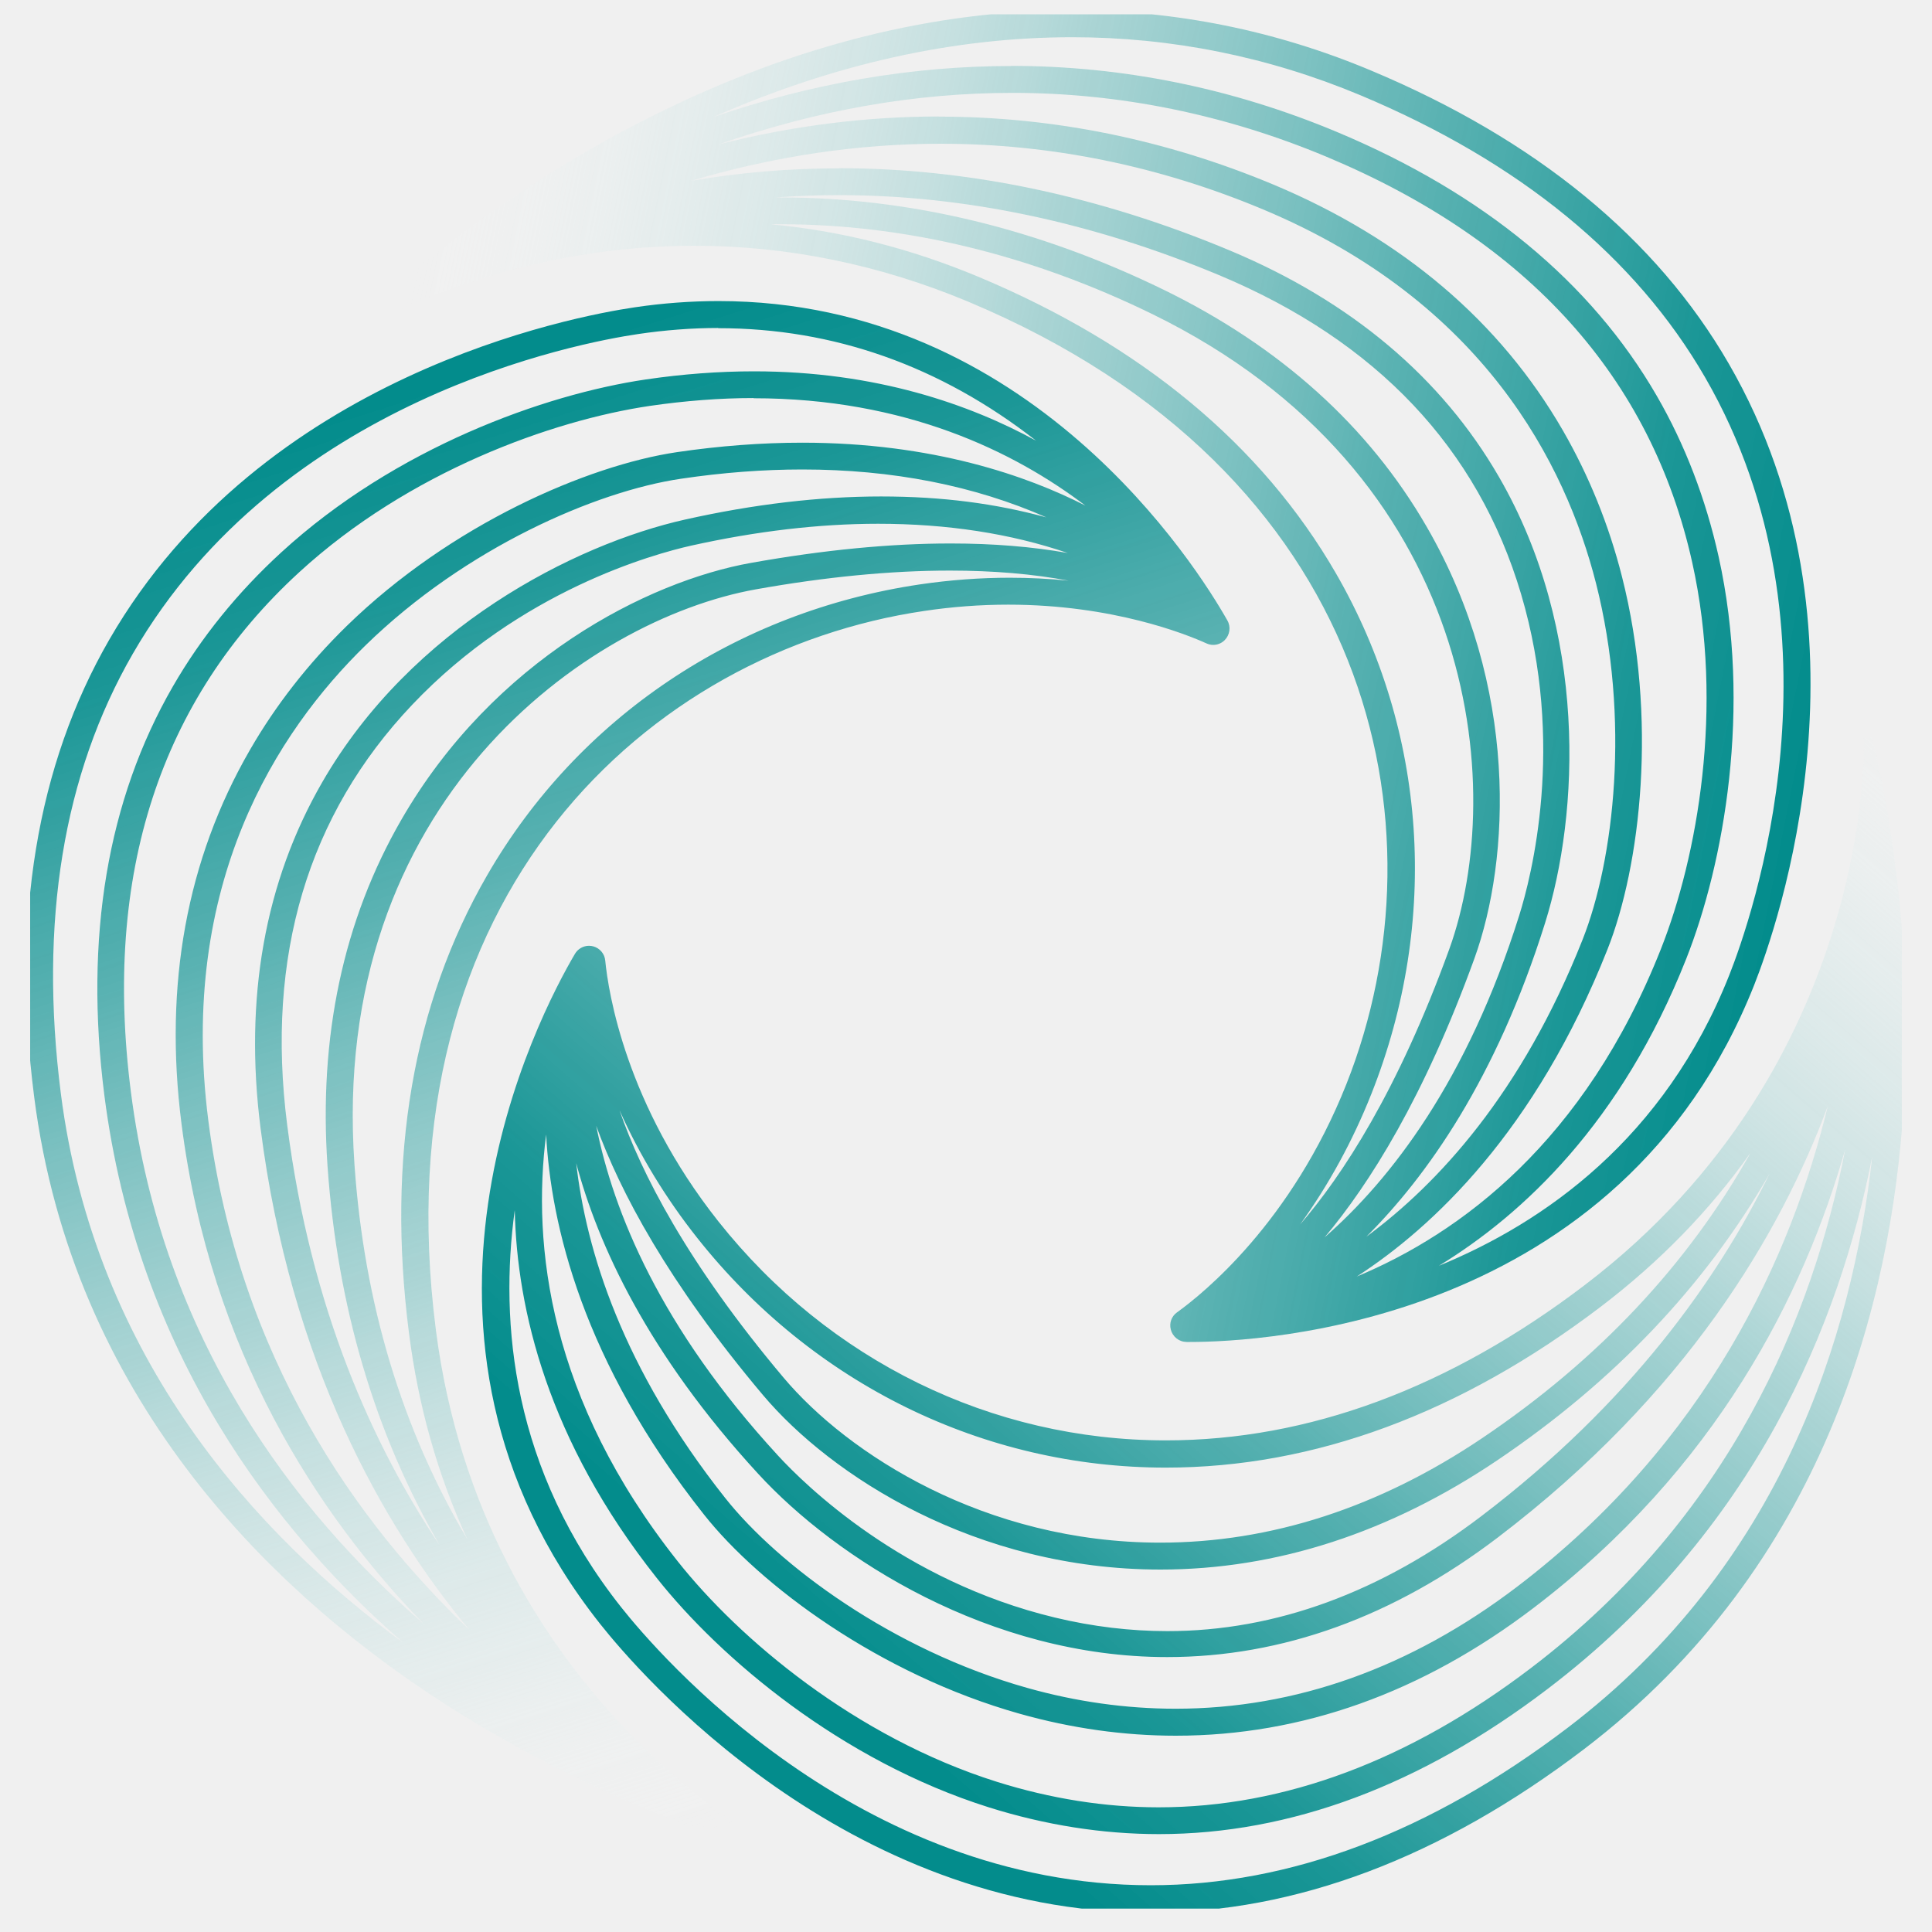
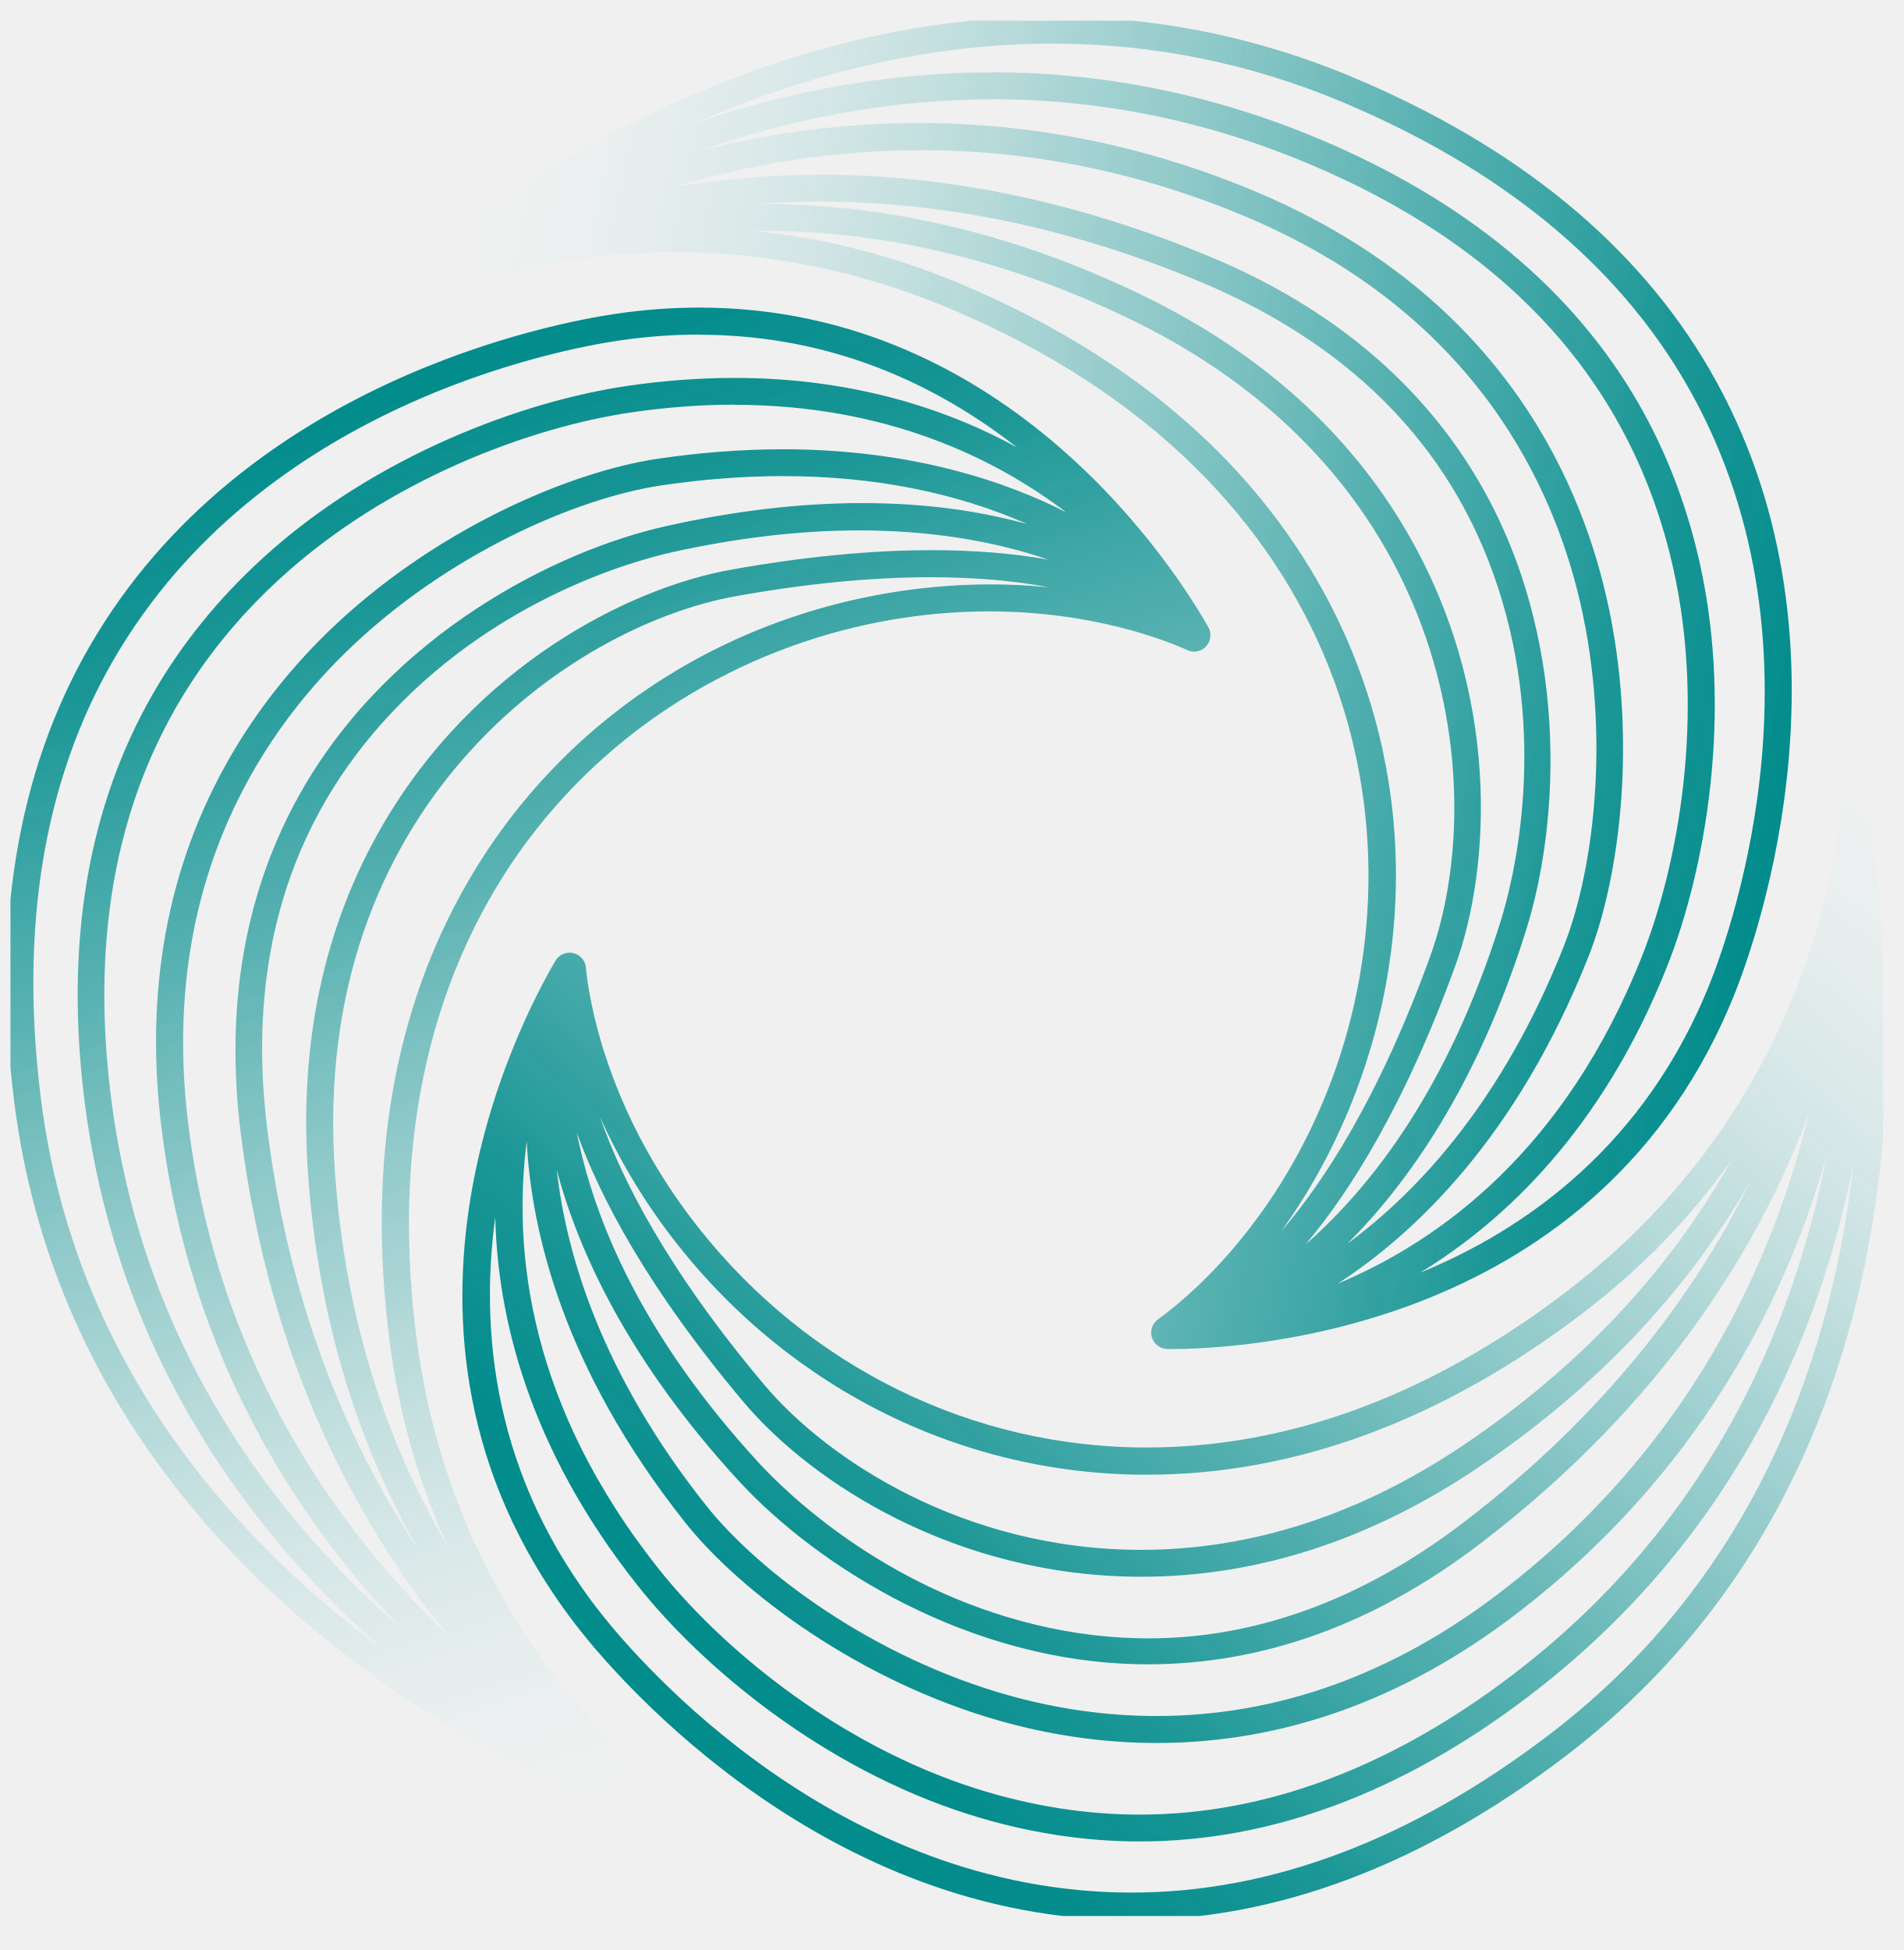
- <svg xmlns="http://www.w3.org/2000/svg" width="30" height="30" viewBox="0 0 30 30" fill="none">
-   <g id="ZeroK logo final-04" clip-path="url(#clip0_2292_1761)">
-     <path id="Vector" d="M17.867 29.7C13.113 29.7 9.915 25.968 9.322 25.22C5.76 20.726 8.368 15.761 8.928 14.811C8.973 14.734 9.057 14.686 9.146 14.686C9.17 14.686 9.193 14.69 9.216 14.696C9.316 14.725 9.388 14.811 9.398 14.915C9.446 15.406 9.716 17.151 11.155 18.966C12.868 21.127 15.4 22.367 18.103 22.366C20.317 22.366 22.505 21.555 24.607 19.955C29.113 16.526 28.944 11.513 28.942 11.463L29.066 11.444C29.095 11.548 29.758 14.062 29.556 17.22C29.366 20.177 28.351 24.303 24.594 27.163C22.382 28.846 20.12 29.699 17.869 29.7H17.867ZM7.992 18.798C7.756 20.54 7.948 22.815 9.648 24.96C10.219 25.68 13.298 29.274 17.871 29.274C20.033 29.274 22.21 28.451 24.341 26.83C27.66 24.304 28.765 20.743 29.072 17.958C28.566 20.542 27.256 23.773 24.026 26.23C22.064 27.723 20.036 28.48 17.996 28.48C17.121 28.48 16.232 28.34 15.354 28.064C13.06 27.341 11.186 25.751 10.198 24.503C8.501 22.362 8.028 20.326 7.993 18.797L7.992 18.798ZM8.481 17.611C8.259 19.342 8.525 21.723 10.525 24.246C11.475 25.445 13.276 26.974 15.48 27.668C16.315 27.93 17.16 28.064 17.992 28.064C19.942 28.064 21.888 27.336 23.774 25.9C26.868 23.546 28.153 20.433 28.654 17.842C28.011 20.101 26.651 22.809 23.809 24.971C22.082 26.285 20.215 26.952 18.257 26.952C17.451 26.952 16.636 26.837 15.834 26.611C13.654 25.997 11.802 24.617 10.933 23.52C9.045 21.138 8.552 19.009 8.48 17.611H8.481ZM8.946 18.049C9.099 19.416 9.665 21.247 11.261 23.261C12.087 24.304 13.857 25.62 15.948 26.209C16.71 26.424 17.486 26.533 18.253 26.533C20.12 26.533 21.904 25.896 23.556 24.64C26.514 22.387 27.819 19.502 28.382 17.175C27.65 19.15 26.185 21.647 23.258 23.874C21.638 25.106 19.911 25.731 18.123 25.731C15.365 25.731 12.978 24.198 11.772 22.884C10.056 21.017 9.281 19.322 8.944 18.049H8.946ZM9.258 17.481C9.523 18.819 10.255 20.616 12.081 22.602C12.491 23.049 14.014 24.55 16.384 25.118C16.967 25.258 17.554 25.328 18.127 25.328C19.805 25.328 21.448 24.727 23.007 23.539C25.303 21.792 26.667 19.877 27.476 18.228C26.48 19.961 25.065 21.451 23.252 22.674C21.581 23.8 19.82 24.372 18.02 24.372C15.149 24.372 12.901 22.912 11.847 21.662C10.37 19.908 9.627 18.5 9.258 17.481ZM9.622 17.247C9.952 18.199 10.66 19.603 12.168 21.393C13.163 22.574 15.292 23.954 18.016 23.954C19.735 23.954 21.419 23.407 23.02 22.328C24.816 21.117 26.212 19.632 27.182 17.901C26.552 18.792 25.775 19.591 24.86 20.288C22.68 21.947 20.405 22.789 18.102 22.789C15.274 22.789 12.623 21.49 10.828 19.224C10.341 18.61 9.933 17.94 9.623 17.247H9.622Z" fill="url(#paint0_linear_2292_1761)" />
-     <path id="Vector_2" d="M18.423 20.837C18.308 20.837 18.209 20.757 18.18 20.645C18.153 20.543 18.192 20.438 18.277 20.378C18.678 20.09 20.055 18.983 20.908 16.831C22.492 12.829 21.33 7.322 15.038 4.686C13.659 4.108 12.226 3.816 10.779 3.816C7.685 3.816 5.538 5.164 5.516 5.178L5.438 5.081C5.515 5.004 7.356 3.173 10.196 1.768C12.352 0.7 14.524 0.159 16.648 0.159C18.245 0.159 19.806 0.473 21.287 1.094C23.851 2.168 25.721 3.701 26.846 5.65C29.225 9.767 27.591 14.403 27.24 15.292C25.151 20.571 19.575 20.838 18.479 20.838H18.423V20.837ZM14.579 1.811C16.354 1.811 18.103 2.167 19.778 2.868C21.779 3.707 23.291 4.991 24.27 6.687C24.672 7.385 24.982 8.148 25.186 8.954C25.744 11.15 25.475 13.445 24.96 14.744C23.841 17.57 22.242 19.062 21.068 19.822C22.678 19.15 24.607 17.729 25.791 14.735C26.354 13.313 26.778 10.989 26.277 8.735C25.64 5.866 23.73 3.746 20.6 2.435C19.028 1.777 17.385 1.442 15.72 1.442C14.214 1.442 12.689 1.71 11.167 2.24C12.297 1.955 13.438 1.809 14.578 1.809L14.579 1.811ZM15.699 1.023C17.433 1.023 19.136 1.369 20.762 2.05C23.036 3.003 24.706 4.382 25.727 6.148C26.165 6.905 26.487 7.746 26.687 8.645C27.208 10.993 26.768 13.411 26.183 14.89C25.177 17.432 23.649 18.858 22.343 19.655C23.97 18.988 25.845 17.685 26.853 15.139C27.191 14.285 28.763 9.821 26.478 5.862C25.397 3.99 23.596 2.515 21.127 1.48C19.699 0.882 18.192 0.578 16.649 0.578C14.817 0.578 12.946 0.994 11.079 1.817C12.612 1.291 14.163 1.025 15.702 1.025L15.699 1.023ZM12.119 3.066C14.117 3.066 16.119 3.548 18.069 4.499C19.881 5.383 21.255 6.622 22.155 8.182C23.591 10.668 23.45 13.345 22.895 14.882C22.114 17.038 21.266 18.385 20.568 19.214C21.595 18.316 22.785 16.783 23.592 14.209C23.774 13.63 24.313 11.561 23.619 9.224C22.948 6.961 21.374 5.297 18.941 4.277C16.964 3.45 14.974 3.03 13.028 3.03C12.699 3.03 12.37 3.042 12.044 3.066C12.068 3.066 12.094 3.066 12.117 3.066H12.119ZM13.03 2.612C15.031 2.612 17.075 3.043 19.103 3.892C20.981 4.679 22.386 5.863 23.279 7.411C24.659 9.8 24.525 12.633 23.991 14.335C23.232 16.755 22.15 18.273 21.217 19.203C22.324 18.387 23.628 16.981 24.574 14.591C25.064 13.354 25.318 11.162 24.783 9.058C24.31 7.199 23.031 4.684 19.618 3.254C17.998 2.575 16.312 2.232 14.607 2.232C13.322 2.232 12.024 2.425 10.736 2.807C11.485 2.679 12.254 2.614 13.03 2.614V2.612ZM11.979 3.484C13.062 3.585 14.142 3.858 15.2 4.301C17.727 5.36 19.593 6.909 20.745 8.904C22.159 11.353 22.36 14.298 21.295 16.985C21.006 17.714 20.63 18.402 20.186 19.016C20.845 18.254 21.706 16.939 22.504 14.739C23.408 12.237 22.955 7.348 17.887 4.874C15.995 3.951 14.054 3.482 12.117 3.482C12.072 3.482 12.025 3.482 11.98 3.482L11.979 3.484Z" fill="url(#paint1_linear_2292_1761)" />
-     <path id="Vector_3" d="M11.907 28.76C11.801 28.732 9.289 28.048 6.659 26.296C4.193 24.653 1.128 21.711 0.53 17.028C0.178 14.271 0.571 11.885 1.696 9.934C4.073 5.816 8.905 4.913 9.849 4.773C10.289 4.707 10.73 4.675 11.157 4.675C16.006 4.675 18.591 8.807 19.059 9.635C19.116 9.735 19.097 9.861 19.015 9.942C18.967 9.989 18.904 10.014 18.838 10.014C18.803 10.014 18.768 10.006 18.735 9.991C18.423 9.85 17.282 9.389 15.655 9.389C15.222 9.389 14.783 9.422 14.349 9.487C10.091 10.116 5.902 13.875 6.767 20.642C7.483 26.263 11.909 28.62 11.953 28.643L11.908 28.76H11.907ZM11.152 5.093C10.746 5.093 10.327 5.125 9.909 5.187C9 5.321 4.349 6.191 2.063 10.15C0.982 12.023 0.606 14.319 0.944 16.975C1.471 21.112 4.002 23.85 6.262 25.509C4.277 23.778 2.134 21.028 1.62 17.004C1.309 14.557 1.667 12.422 2.686 10.656C3.123 9.899 3.689 9.199 4.368 8.577C6.141 6.952 8.455 6.124 10.029 5.892C10.598 5.808 11.164 5.766 11.707 5.766C13.607 5.766 15.066 6.284 16.088 6.843C14.603 5.683 12.946 5.096 11.153 5.096L11.152 5.093ZM12.456 7.29C11.851 7.29 11.218 7.338 10.574 7.434C9.257 7.628 7.232 8.504 5.678 10.019C4.304 11.358 2.766 13.723 3.234 17.393C3.705 21.083 5.55 23.654 7.285 25.305C5.941 23.684 4.512 21.169 4.046 17.52C3.789 15.501 4.111 13.692 5.005 12.144C6.384 9.755 8.905 8.455 10.645 8.066C11.705 7.829 12.727 7.709 13.681 7.709C14.634 7.709 15.46 7.819 16.249 8.034C15.128 7.54 13.855 7.29 12.456 7.29ZM11.702 6.181C11.181 6.181 10.637 6.223 10.089 6.303C8.576 6.527 6.352 7.322 4.648 8.884C2.482 10.869 1.601 13.585 2.032 16.951C2.524 20.808 4.576 23.476 6.57 25.207C4.935 23.52 3.269 20.989 2.818 17.447C2.543 15.294 2.9 13.344 3.879 11.648C4.281 10.95 4.788 10.302 5.384 9.72C7.006 8.139 9.128 7.226 10.511 7.021C11.175 6.923 11.83 6.874 12.458 6.874C14.489 6.874 15.957 7.393 16.854 7.851C15.746 7.01 14.058 6.184 11.701 6.184L11.702 6.181ZM13.634 8.133C12.719 8.133 11.744 8.248 10.735 8.472C10.143 8.605 8.081 9.172 6.403 10.941C4.778 12.653 4.125 14.849 4.459 17.465C4.825 20.328 5.801 22.465 6.825 23.991C5.822 22.261 5.239 20.292 5.086 18.109C4.946 16.098 5.331 14.289 6.232 12.729C7.666 10.244 10.055 9.026 11.665 8.74C12.784 8.54 13.826 8.439 14.762 8.439C15.422 8.439 16.03 8.489 16.58 8.587C15.695 8.285 14.708 8.133 13.634 8.133ZM14.748 8.86C13.835 8.86 12.821 8.958 11.739 9.151C9.12 9.618 5.111 12.455 5.504 18.081C5.654 20.242 6.243 22.194 7.256 23.9C6.799 22.91 6.495 21.836 6.35 20.695C6.003 17.978 6.412 15.587 7.564 13.592C8.978 11.143 11.428 9.497 14.287 9.074C14.752 9.006 15.219 8.971 15.677 8.971C15.986 8.971 16.292 8.986 16.594 9.017C16.045 8.913 15.427 8.86 14.749 8.86H14.748Z" fill="url(#paint2_linear_2292_1761)" />
+ <svg xmlns="http://www.w3.org/2000/svg" width="123" height="126" viewBox="0 0 123 126" fill="none">
+   <g clip-path="url(#clip0_30491_29900)">
+     <path d="M73.112 124.065C53.319 124.065 40.004 108.527 37.535 105.412C22.706 86.702 33.563 66.031 35.896 62.076C36.085 61.756 36.431 61.556 36.804 61.556C36.904 61.556 36.999 61.572 37.093 61.598C37.514 61.719 37.813 62.076 37.855 62.507C38.055 64.555 39.179 71.82 45.167 79.374C52.3 88.372 62.843 93.535 74.095 93.53C83.314 93.53 92.422 90.153 101.173 83.492C119.937 69.215 119.233 48.345 119.222 48.135L119.737 48.056C119.858 48.492 122.621 58.956 121.78 72.104C120.987 84.416 116.764 101.593 101.121 113.502C91.912 120.509 82.494 124.06 73.123 124.065H73.112ZM31.998 78.675C31.016 85.929 31.814 95.4 38.895 104.33C41.269 107.33 54.092 122.29 73.128 122.29C82.132 122.29 91.193 118.865 100.065 112.115C113.885 101.599 118.487 86.775 119.763 75.177C117.657 85.935 112.204 99.387 98.757 109.62C90.589 115.834 82.142 118.986 73.648 118.986C70.008 118.986 66.305 118.403 62.649 117.252C53.099 114.242 45.298 107.624 41.185 102.429C34.12 93.514 32.15 85.036 32.003 78.67L31.998 78.675ZM34.036 73.732C33.112 80.939 34.22 90.851 42.546 101.357C46.501 106.347 53.997 112.714 63.174 115.603C66.651 116.695 70.171 117.252 73.632 117.252C81.753 117.252 89.853 114.221 97.706 108.244C110.586 98.442 115.939 85.483 118.024 74.694C115.345 84.101 109.683 95.374 97.853 104.377C90.662 109.846 82.888 112.624 74.736 112.624C71.379 112.624 67.986 112.146 64.65 111.206C55.573 108.648 47.862 102.901 44.243 98.337C36.384 88.419 34.33 79.552 34.031 73.732H34.036ZM35.969 75.555C36.61 81.249 38.963 88.871 45.608 97.255C49.049 101.599 56.419 107.077 65.123 109.531C68.296 110.424 71.526 110.881 74.72 110.881C82.494 110.881 89.922 108.228 96.798 102.996C109.116 93.62 114.547 81.606 116.89 71.92C113.843 80.141 107.745 90.536 95.558 99.808C88.813 104.94 81.622 107.54 74.179 107.54C62.696 107.54 52.758 101.157 47.736 95.689C40.592 87.915 37.367 80.855 35.964 75.555H35.969ZM37.272 73.191C38.375 78.764 41.422 86.245 49.023 94.513C50.73 96.372 57.07 102.623 66.94 104.987C69.367 105.57 71.81 105.864 74.195 105.864C81.181 105.864 88.02 103.358 94.513 98.415C104.073 91.14 109.751 83.166 113.118 76.301C108.974 83.518 103.08 89.722 95.532 94.812C88.577 99.503 81.244 101.882 73.748 101.882C61.798 101.882 52.437 95.805 48.051 90.599C41.9 83.298 38.806 77.436 37.272 73.191ZM38.785 72.219C40.161 76.18 43.108 82.026 49.385 89.48C53.53 94.397 62.391 100.144 73.732 100.144C80.892 100.144 87.899 97.864 94.565 93.373C102.045 88.33 107.855 82.147 111.894 74.94C109.273 78.649 106.037 81.979 102.229 84.879C93.152 91.786 83.681 95.29 74.089 95.29C62.318 95.29 51.281 89.885 43.807 80.451C41.779 77.892 40.082 75.103 38.79 72.219H38.785Z" fill="url(#paint0_linear_30491_29900)" />
+     <path d="M75.429 87.164C74.951 87.164 74.536 86.833 74.415 86.366C74.305 85.94 74.468 85.504 74.82 85.252C76.49 84.054 82.221 79.448 85.772 70.486C92.369 53.824 87.531 30.895 61.335 19.922C55.594 17.516 49.627 16.297 43.602 16.297C30.722 16.297 21.781 21.913 21.692 21.971L21.366 21.566C21.687 21.246 29.351 13.624 41.175 7.772C50.152 3.328 59.192 1.075 68.038 1.075C74.688 1.075 81.186 2.383 87.353 4.967C98.027 9.437 105.811 15.819 110.497 23.935C120.399 41.075 113.596 60.38 112.136 64.078C103.437 86.056 80.225 87.169 75.66 87.169H75.429V87.164ZM59.423 7.951C66.814 7.951 74.095 9.432 81.07 12.353C89.401 15.846 95.694 21.193 99.771 28.253C101.446 31.158 102.733 34.336 103.584 37.693C105.906 46.833 104.787 56.388 102.644 61.798C97.985 73.564 91.329 79.773 86.439 82.941C93.141 80.141 101.173 74.226 106.106 61.761C108.448 55.841 110.213 46.165 108.128 36.779C105.475 24.834 97.522 16.009 84.49 10.551C77.945 7.809 71.106 6.417 64.172 6.417C57.905 6.417 51.554 7.53 45.219 9.737C49.921 8.55 54.675 7.945 59.418 7.945L59.423 7.951ZM64.088 4.673C71.305 4.673 78.397 6.112 85.168 8.949C94.633 12.915 101.588 18.656 105.838 26.01C107.66 29.162 109 32.66 109.835 36.406C112.005 46.181 110.171 56.246 107.734 62.407C103.547 72.987 97.186 78.928 91.749 82.242C98.52 79.469 106.326 74.042 110.523 63.442C111.931 59.886 118.476 41.301 108.963 24.818C104.461 17.022 96.966 10.882 86.686 6.574C80.74 4.085 74.468 2.819 68.043 2.819C60.416 2.819 52.626 4.552 44.852 7.977C51.234 5.787 57.69 4.678 64.098 4.678L64.088 4.673ZM49.18 13.177C57.501 13.177 65.837 15.184 73.953 19.145C81.496 22.822 87.216 27.98 90.967 34.478C96.945 44.826 96.356 55.972 94.045 62.37C90.793 71.348 87.263 76.958 84.359 80.409C88.635 76.669 93.588 70.287 96.95 59.571C97.706 57.16 99.949 48.545 97.06 38.817C94.266 29.393 87.715 22.464 77.582 18.22C69.351 14.774 61.068 13.025 52.968 13.025C51.596 13.025 50.225 13.078 48.87 13.177C48.97 13.177 49.075 13.177 49.175 13.177H49.18ZM52.973 11.286C61.304 11.286 69.814 13.083 78.26 16.618C86.076 19.89 91.928 24.823 95.647 31.268C101.389 41.212 100.832 53.01 98.61 60.096C95.448 70.171 90.946 76.49 87.059 80.362C91.671 76.963 97.097 71.111 101.037 61.162C103.075 56.009 104.136 46.885 101.909 38.123C99.939 30.386 94.612 19.912 80.403 13.96C73.659 11.134 66.641 9.705 59.539 9.705C54.191 9.705 48.786 10.509 43.423 12.101C46.543 11.565 49.742 11.297 52.973 11.297V11.286ZM48.597 14.916C53.109 15.336 57.606 16.476 62.008 18.32C72.529 22.727 80.298 29.178 85.094 37.482C90.983 47.678 91.818 59.938 87.384 71.127C86.181 74.163 84.616 77.026 82.767 79.584C85.509 76.411 89.097 70.938 92.417 61.777C96.183 51.361 94.297 31.006 73.196 20.705C65.317 16.86 57.238 14.911 49.175 14.911C48.986 14.911 48.791 14.911 48.602 14.911L48.597 14.916Z" fill="url(#paint1_linear_30491_29900)" />
+     <path d="M48.298 120.152C47.856 120.037 37.398 117.19 26.451 109.893C16.182 103.054 3.422 90.804 0.933 71.306C-0.533 59.828 1.101 49.895 5.786 41.774C15.683 24.629 35.801 20.867 39.73 20.285C41.563 20.011 43.397 19.875 45.178 19.875C65.364 19.875 76.127 37.078 78.076 40.529C78.313 40.944 78.234 41.469 77.892 41.806C77.693 42 77.43 42.105 77.157 42.105C77.01 42.105 76.863 42.073 76.726 42.01C75.429 41.422 70.675 39.505 63.904 39.505C62.102 39.505 60.274 39.641 58.467 39.909C40.739 42.53 23.299 58.179 26.898 86.355C29.881 109.757 48.308 119.569 48.492 119.664L48.303 120.152H48.298ZM45.157 21.619C43.465 21.619 41.721 21.75 39.982 22.007C36.195 22.564 16.833 26.189 7.315 42.672C2.813 50.468 1.248 60.028 2.655 71.085C4.851 88.309 15.388 99.708 24.796 106.615C16.534 99.409 7.609 87.963 5.471 71.206C4.174 61.02 5.665 52.133 9.91 44.779C11.727 41.627 14.086 38.712 16.912 36.122C24.292 29.356 33.926 25.91 40.481 24.944C42.85 24.592 45.204 24.419 47.468 24.419C55.379 24.419 61.451 26.577 65.706 28.904C59.523 24.072 52.626 21.629 45.162 21.629L45.157 21.619ZM50.583 30.764C48.067 30.764 45.43 30.964 42.751 31.363C37.267 32.172 28.836 35.817 22.364 42.126C16.644 47.699 10.241 57.548 12.189 72.829C14.149 88.188 21.834 98.894 29.056 105.77C23.462 99.02 17.511 88.546 15.572 73.354C14.501 64.95 15.84 57.417 19.564 50.972C25.306 41.028 35.801 35.612 43.045 33.995C47.457 33.007 51.712 32.508 55.683 32.508C59.654 32.508 63.09 32.965 66.378 33.863C61.708 31.804 56.408 30.764 50.583 30.764ZM47.447 26.147C45.277 26.147 43.013 26.32 40.728 26.656C34.43 27.586 25.169 30.895 18.078 37.398C9.059 45.666 5.392 56.971 7.183 70.985C9.232 87.043 17.779 98.153 26.078 105.36C19.27 98.337 12.336 87.8 10.456 73.05C9.311 64.088 10.797 55.967 14.874 48.907C16.549 46.003 18.661 43.303 21.14 40.881C27.895 34.299 36.731 30.496 42.488 29.645C45.251 29.235 47.977 29.03 50.593 29.03C59.05 29.03 65.159 31.195 68.894 33.102C64.282 29.598 57.254 26.157 47.441 26.157L47.447 26.147ZM55.489 34.273C51.681 34.273 47.62 34.751 43.418 35.686C40.954 36.237 32.371 38.601 25.385 45.966C18.619 53.094 15.898 62.234 17.29 73.128C18.813 85.047 22.879 93.945 27.139 100.296C22.963 93.095 20.536 84.895 19.901 75.807C19.318 67.434 20.92 59.902 24.67 53.409C30.643 43.061 40.587 37.992 47.289 36.8C51.948 35.97 56.287 35.549 60.185 35.549C62.932 35.549 65.464 35.754 67.754 36.164C64.072 34.908 59.959 34.273 55.489 34.273ZM60.127 37.298C56.324 37.298 52.106 37.708 47.599 38.512C36.694 40.456 20.006 52.269 21.639 75.692C22.264 84.69 24.718 92.816 28.936 99.918C27.034 95.795 25.768 91.324 25.164 86.576C23.72 75.261 25.421 65.307 30.217 57.002C36.106 46.806 46.307 39.951 58.21 38.191C60.143 37.908 62.087 37.761 63.993 37.761C65.28 37.761 66.557 37.824 67.812 37.955C65.527 37.519 62.953 37.298 60.132 37.298H60.127Z" fill="url(#paint2_linear_30491_29900)" />
  </g>
  <defs>
-     <linearGradient id="paint0_linear_2292_1761" x1="12.683" y1="25.863" x2="27.657" y2="8.654" gradientUnits="userSpaceOnUse">
+     <linearGradient id="paint0_linear_30491_29900" x1="51.528" y1="108.091" x2="113.875" y2="36.442" gradientUnits="userSpaceOnUse">
      <stop stop-color="#038C8C" />
      <stop offset="0.13" stop-color="#109292" stop-opacity="0.95" />
      <stop offset="0.33" stop-color="#35A3A3" stop-opacity="0.8" />
      <stop offset="0.57" stop-color="#72BEBE" stop-opacity="0.56" />
      <stop offset="0.84" stop-color="#C5E4E4" stop-opacity="0.23" />
      <stop offset="1" stop-color="white" stop-opacity="0" />
    </linearGradient>
-     <linearGradient id="paint1_linear_2292_1761" x1="27.893" y1="12.447" x2="5.521" y2="7.981" gradientUnits="userSpaceOnUse">
+     <linearGradient id="paint1_linear_30491_29900" x1="114.854" y1="52.234" x2="21.713" y2="33.641" gradientUnits="userSpaceOnUse">
      <stop stop-color="#038C8C" />
      <stop offset="0.13" stop-color="#109292" stop-opacity="0.95" />
      <stop offset="0.33" stop-color="#35A3A3" stop-opacity="0.8" />
      <stop offset="0.57" stop-color="#72BEBE" stop-opacity="0.56" />
      <stop offset="0.84" stop-color="#C5E4E4" stop-opacity="0.23" />
      <stop offset="1" stop-color="white" stop-opacity="0" />
    </linearGradient>
-     <linearGradient id="paint2_linear_2292_1761" x1="7.301" y1="5.801" x2="14.204" y2="27.543" gradientUnits="userSpaceOnUse">
+     <linearGradient id="paint2_linear_30491_29900" x1="29.121" y1="24.563" x2="57.863" y2="115.084" gradientUnits="userSpaceOnUse">
      <stop stop-color="#038C8C" />
      <stop offset="0.13" stop-color="#109292" stop-opacity="0.95" />
      <stop offset="0.33" stop-color="#35A3A3" stop-opacity="0.8" />
      <stop offset="0.57" stop-color="#72BEBE" stop-opacity="0.56" />
      <stop offset="0.84" stop-color="#C5E4E4" stop-opacity="0.23" />
      <stop offset="1" stop-color="white" stop-opacity="0" />
    </linearGradient>
-     <clipPath id="clip0_2292_1761">
-       <rect width="29.063" height="29.415" fill="white" transform="translate(0.468262 0.222168)" />
+     <clipPath id="clip0_30491_29900">
+       <rect width="121" height="122.466" fill="white" transform="translate(0.675049 1.33716)" />
    </clipPath>
  </defs>
</svg>
